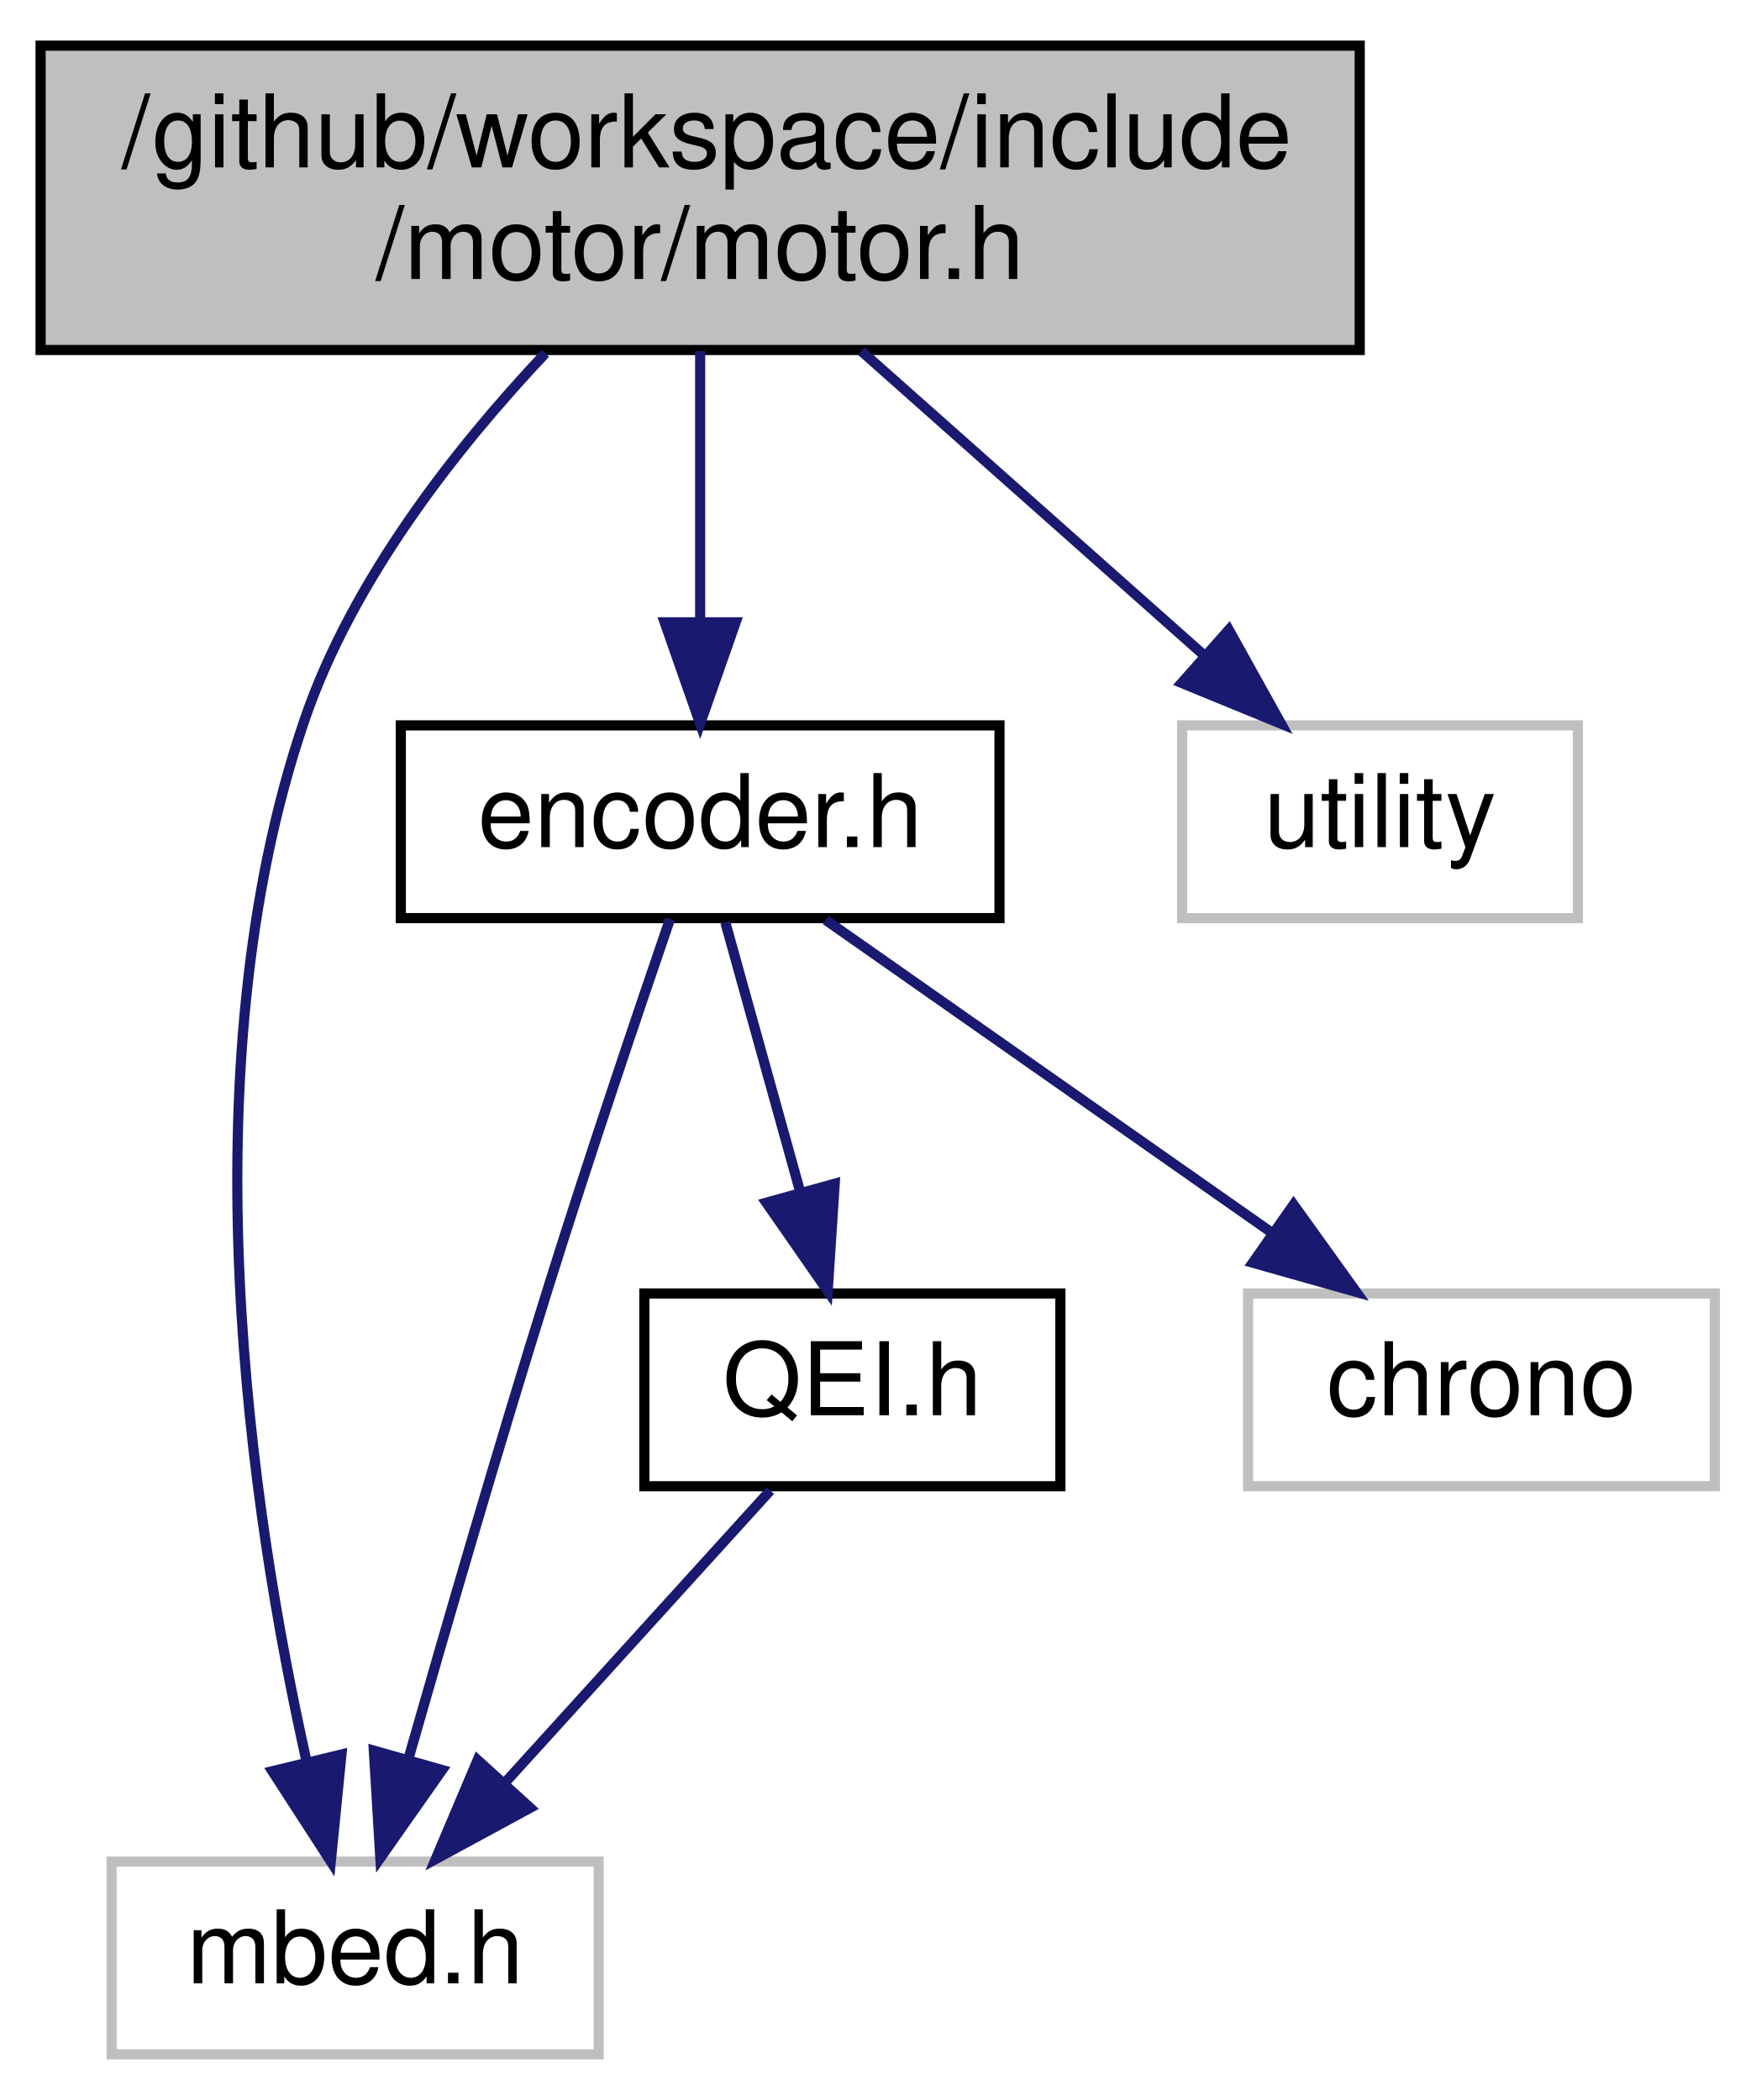
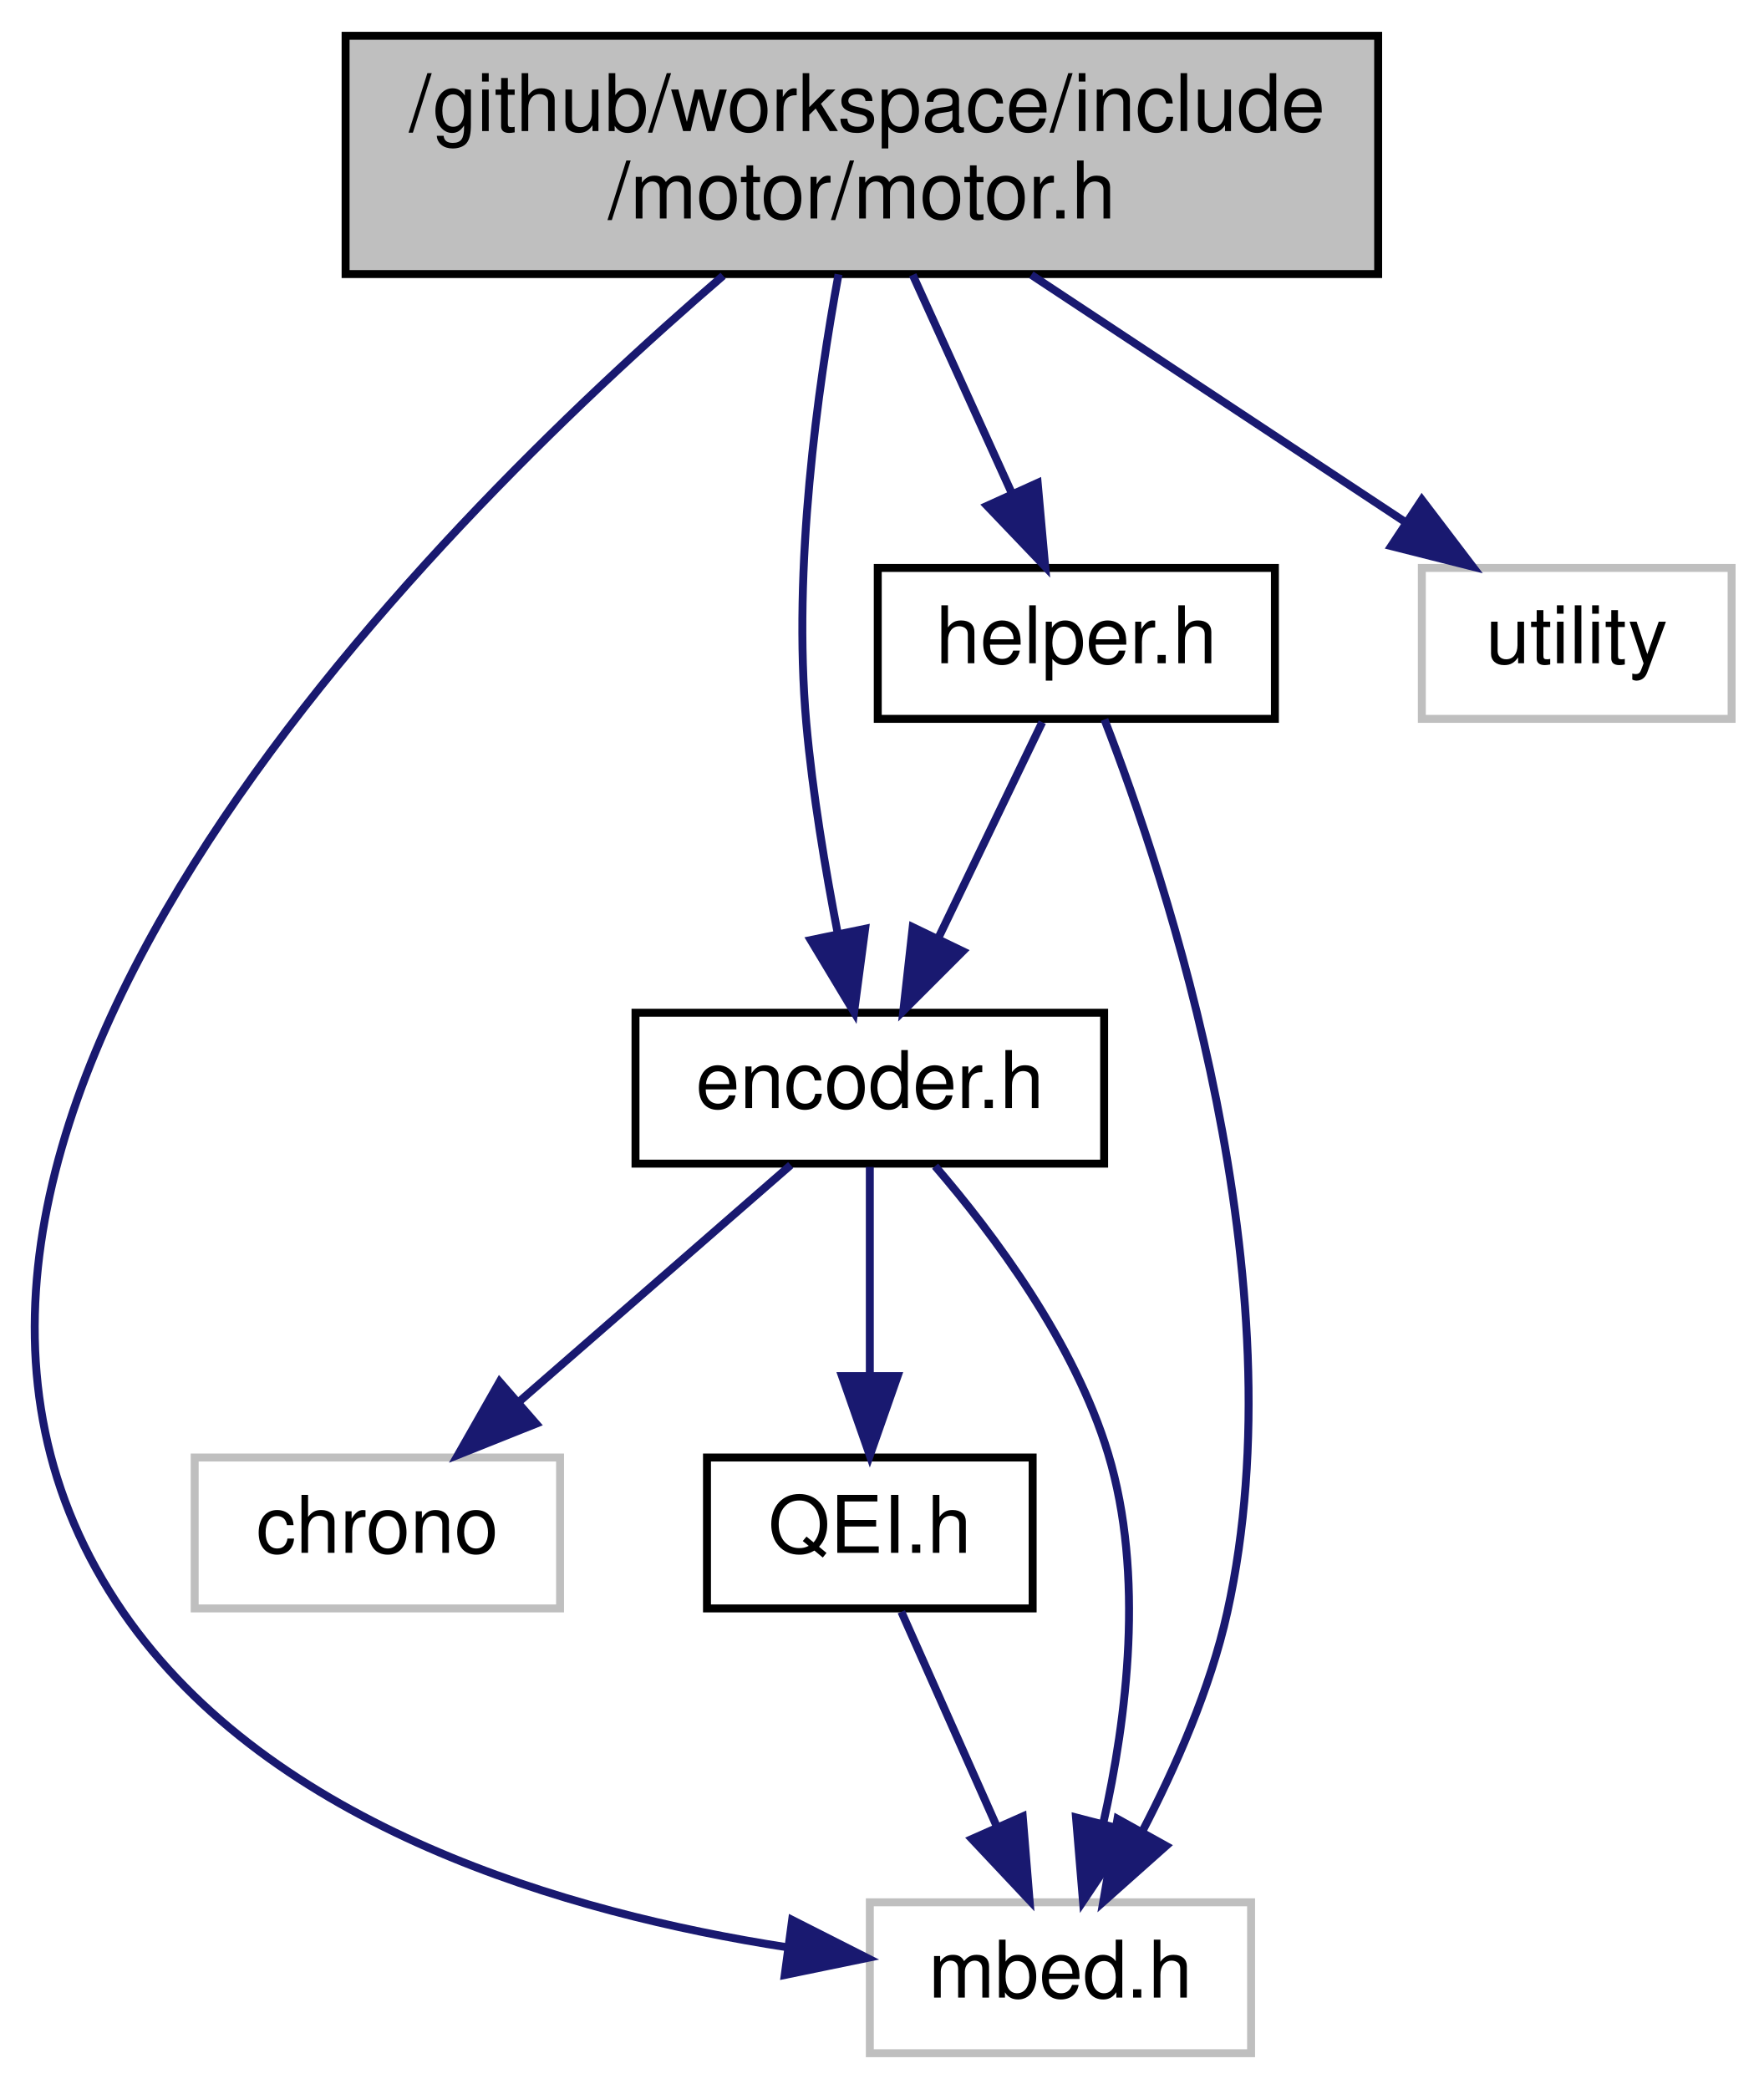
- <svg xmlns="http://www.w3.org/2000/svg" xmlns:xlink="http://www.w3.org/1999/xlink" width="173pt" height="207pt" viewBox="0.00 0.00 173.00 207.00">
-   <g id="graph0" class="graph" transform="scale(1 1) rotate(0) translate(4 203)">
+ <svg xmlns="http://www.w3.org/2000/svg" xmlns:xlink="http://www.w3.org/1999/xlink" width="222pt" height="263pt" viewBox="0.00 0.00 222.01 263.00">
+   <g id="graph0" class="graph" transform="scale(1 1) rotate(0) translate(4 259)">
    <g id="node1" class="node">
      <g id="a_node1">
        <a xlink:title=" ">
-           <polygon fill="#bfbfbf" stroke="black" points="0,-168.5 0,-198.5 130,-198.5 130,-168.5 0,-168.5" />
-           <text text-anchor="start" x="8" y="-186.5" font-family="Helvetica,sans-Serif" font-size="10.00">/github/workspace/include</text>
-           <text text-anchor="middle" x="65" y="-175.5" font-family="Helvetica,sans-Serif" font-size="10.00">/motor/motor.h</text>
+           <polygon fill="#bfbfbf" stroke="black" points="39.51,-224.5 39.51,-254.5 169.51,-254.5 169.51,-224.5 39.51,-224.5" />
+           <text text-anchor="start" x="47.51" y="-242.5" font-family="Helvetica,sans-Serif" font-size="10.00">/github/workspace/include</text>
+           <text text-anchor="middle" x="104.51" y="-231.5" font-family="Helvetica,sans-Serif" font-size="10.00">/motor/motor.h</text>
        </a>
      </g>
    </g>
    <g id="node2" class="node">
      <g id="a_node2">
-         <a xlink:title=" ">
-           <polygon fill="none" stroke="#bfbfbf" points="7,-0.5 7,-19.5 55,-19.5 55,-0.5 7,-0.5" />
-           <text text-anchor="middle" x="31" y="-7.5" font-family="Helvetica,sans-Serif" font-size="10.00">mbed.h</text>
+         <a xlink:href="encoder_8h.html" target="_top" xlink:title=" ">
+           <polygon fill="none" stroke="black" points="76.01,-112.5 76.01,-131.5 135.01,-131.5 135.01,-112.5 76.01,-112.5" />
+           <text text-anchor="middle" x="105.51" y="-119.5" font-family="Helvetica,sans-Serif" font-size="10.00">encoder.h</text>
        </a>
      </g>
    </g>
    <g id="edge1" class="edge">
-       <path fill="none" stroke="midnightblue" d="M49.74,-168.17C40.94,-158.83 30.72,-145.84 26,-132 14.16,-97.3 20.77,-53.73 26.19,-29.47" />
-       <polygon fill="midnightblue" stroke="midnightblue" points="29.65,-30.06 28.6,-19.51 22.84,-28.41 29.65,-30.06" />
+       <path fill="none" stroke="midnightblue" d="M101.57,-224.46C98.95,-210.24 95.78,-187.6 97.51,-168 98.29,-159.2 99.91,-149.54 101.48,-141.43" />
+       <polygon fill="midnightblue" stroke="midnightblue" points="104.92,-142.07 103.53,-131.57 98.07,-140.65 104.92,-142.07" />
+     </g>
+     <g id="node4" class="node">
+       <g id="a_node4">
+         <a xlink:title=" ">
+           <polygon fill="none" stroke="#bfbfbf" points="105.51,-0.5 105.51,-19.5 153.51,-19.5 153.51,-0.5 105.51,-0.5" />
+           <text text-anchor="middle" x="129.51" y="-7.5" font-family="Helvetica,sans-Serif" font-size="10.00">mbed.h</text>
+         </a>
+       </g>
+     </g>
+     <g id="edge9" class="edge">
+       <path fill="none" stroke="midnightblue" d="M87.04,-224.29C50.23,-192.62 -28.73,-114.42 11.51,-56 30.15,-28.94 67.4,-18.14 95.09,-13.84" />
+       <polygon fill="midnightblue" stroke="midnightblue" points="95.73,-17.28 105.18,-12.49 94.8,-10.35 95.73,-17.28" />
+     </g>
+     <g id="node6" class="node">
+       <g id="a_node6">
+         <a xlink:href="helper_8h.html" target="_top" xlink:title=" ">
+           <polygon fill="none" stroke="black" points="106.51,-168.5 106.51,-187.5 156.51,-187.5 156.51,-168.5 106.51,-168.5" />
+           <text text-anchor="middle" x="131.51" y="-175.5" font-family="Helvetica,sans-Serif" font-size="10.00">helper.h</text>
+         </a>
+       </g>
+     </g>
+     <g id="edge6" class="edge">
+       <path fill="none" stroke="midnightblue" d="M110.91,-224.4C114.63,-216.2 119.36,-205.78 123.35,-196.99" />
+       <polygon fill="midnightblue" stroke="midnightblue" points="126.64,-198.21 127.59,-187.66 120.27,-195.32 126.64,-198.21" />
+     </g>
+     <g id="node7" class="node">
+       <g id="a_node7">
+         <a xlink:title=" ">
+           <polygon fill="none" stroke="#bfbfbf" points="175.01,-168.5 175.01,-187.5 214.01,-187.5 214.01,-168.5 175.01,-168.5" />
+           <text text-anchor="middle" x="194.51" y="-175.5" font-family="Helvetica,sans-Serif" font-size="10.00">utility</text>
+         </a>
+       </g>
+     </g>
+     <g id="edge10" class="edge">
+       <path fill="none" stroke="midnightblue" d="M125.84,-224.4C140,-215.04 158.53,-202.79 172.77,-193.38" />
+       <polygon fill="midnightblue" stroke="midnightblue" points="175.01,-196.09 181.42,-187.66 171.15,-190.25 175.01,-196.09" />
    </g>
    <g id="node3" class="node">
      <g id="a_node3">
-         <a xlink:href="encoder_8h.html" target="_top" xlink:title=" ">
-           <polygon fill="none" stroke="black" points="35.5,-112.5 35.5,-131.5 94.5,-131.5 94.5,-112.5 35.5,-112.5" />
-           <text text-anchor="middle" x="65" y="-119.5" font-family="Helvetica,sans-Serif" font-size="10.00">encoder.h</text>
+         <a xlink:href="_q_e_i_8h.html" target="_top" xlink:title=" ">
+           <polygon fill="none" stroke="black" points="85.01,-56.5 85.01,-75.5 126.01,-75.5 126.01,-56.5 85.01,-56.5" />
+           <text text-anchor="middle" x="105.51" y="-63.5" font-family="Helvetica,sans-Serif" font-size="10.00">QEI.h</text>
        </a>
      </g>
    </g>
    <g id="edge2" class="edge">
-       <path fill="none" stroke="midnightblue" d="M65,-168.4C65,-160.47 65,-150.46 65,-141.86" />
-       <polygon fill="midnightblue" stroke="midnightblue" points="68.5,-141.66 65,-131.66 61.5,-141.66 68.5,-141.66" />
-     </g>
-     <g id="node6" class="node">
-       <g id="a_node6">
-         <a xlink:title=" ">
-           <polygon fill="none" stroke="#bfbfbf" points="112.5,-112.5 112.5,-131.5 151.5,-131.5 151.5,-112.5 112.5,-112.5" />
-           <text text-anchor="middle" x="132" y="-119.5" font-family="Helvetica,sans-Serif" font-size="10.00">utility</text>
-         </a>
-       </g>
-     </g>
-     <g id="edge7" class="edge">
-       <path fill="none" stroke="midnightblue" d="M80.88,-168.4C91.02,-159.4 104.16,-147.72 114.59,-138.47" />
-       <polygon fill="midnightblue" stroke="midnightblue" points="117.1,-140.92 122.25,-131.66 112.45,-135.68 117.1,-140.92" />
-     </g>
-     <g id="edge3" class="edge">
-       <path fill="none" stroke="midnightblue" d="M62.03,-112.4C58.93,-103.37 53.98,-88.73 50,-76 45.12,-60.4 39.94,-42.56 36.22,-29.53" />
-       <polygon fill="midnightblue" stroke="midnightblue" points="39.57,-28.53 33.48,-19.86 32.84,-30.44 39.57,-28.53" />
-     </g>
-     <g id="node4" class="node">
-       <g id="a_node4">
-         <a xlink:href="_q_e_i_8h.html" target="_top" xlink:title=" ">
-           <polygon fill="none" stroke="black" points="59.5,-56.5 59.5,-75.5 100.5,-75.5 100.5,-56.5 59.5,-56.5" />
-           <text text-anchor="middle" x="80" y="-63.5" font-family="Helvetica,sans-Serif" font-size="10.00">QEI.h</text>
-         </a>
-       </g>
+       <path fill="none" stroke="midnightblue" d="M105.51,-112.08C105.51,-105.01 105.51,-94.86 105.51,-85.99" />
+       <polygon fill="midnightblue" stroke="midnightblue" points="109.01,-85.75 105.51,-75.75 102.01,-85.75 109.01,-85.75" />
    </g>
    <g id="edge4" class="edge">
-       <path fill="none" stroke="midnightblue" d="M67.48,-112.08C69.49,-104.85 72.39,-94.41 74.89,-85.4" />
-       <polygon fill="midnightblue" stroke="midnightblue" points="78.26,-86.32 77.57,-75.75 71.52,-84.45 78.26,-86.32" />
+       <path fill="none" stroke="midnightblue" d="M113.73,-112.18C121.06,-103.66 131.27,-90.02 135.51,-76 140.13,-60.75 137.87,-42.64 134.89,-29.41" />
+       <polygon fill="midnightblue" stroke="midnightblue" points="138.25,-28.43 132.35,-19.62 131.47,-30.18 138.25,-28.43" />
    </g>
    <g id="node5" class="node">
      <g id="a_node5">
        <a xlink:title=" ">
-           <polygon fill="none" stroke="#bfbfbf" points="119,-56.5 119,-75.5 165,-75.5 165,-56.5 119,-56.5" />
-           <text text-anchor="middle" x="142" y="-63.5" font-family="Helvetica,sans-Serif" font-size="10.00">chrono</text>
+           <polygon fill="none" stroke="#bfbfbf" points="20.51,-56.5 20.51,-75.5 66.51,-75.5 66.51,-56.5 20.51,-56.5" />
+           <text text-anchor="middle" x="43.51" y="-63.5" font-family="Helvetica,sans-Serif" font-size="10.00">chrono</text>
        </a>
      </g>
    </g>
-     <g id="edge6" class="edge">
-       <path fill="none" stroke="midnightblue" d="M77.37,-112.32C89.16,-104.06 107.13,-91.45 121.14,-81.63" />
-       <polygon fill="midnightblue" stroke="midnightblue" points="123.48,-84.26 129.66,-75.65 119.46,-78.53 123.48,-84.26" />
+     <g id="edge5" class="edge">
+       <path fill="none" stroke="midnightblue" d="M95.55,-112.32C86.39,-104.34 72.58,-92.31 61.49,-82.65" />
+       <polygon fill="midnightblue" stroke="midnightblue" points="63.5,-79.76 53.66,-75.83 58.9,-85.04 63.5,-79.76" />
    </g>
-     <g id="edge5" class="edge">
-       <path fill="none" stroke="midnightblue" d="M71.91,-56.08C64.84,-48.3 54.41,-36.8 45.85,-27.37" />
-       <polygon fill="midnightblue" stroke="midnightblue" points="48.25,-24.8 38.94,-19.75 43.07,-29.51 48.25,-24.8" />
+     <g id="edge3" class="edge">
+       <path fill="none" stroke="midnightblue" d="M109.48,-56.08C112.73,-48.77 117.43,-38.18 121.47,-29.1" />
+       <polygon fill="midnightblue" stroke="midnightblue" points="124.76,-30.31 125.62,-19.75 118.36,-27.47 124.76,-30.31" />
+     </g>
+     <g id="edge7" class="edge">
+       <path fill="none" stroke="midnightblue" d="M127.22,-168.08C123.66,-160.69 118.49,-149.95 114.09,-140.81" />
+       <polygon fill="midnightblue" stroke="midnightblue" points="117.22,-139.24 109.73,-131.75 110.91,-142.28 117.22,-139.24" />
+     </g>
+     <g id="edge8" class="edge">
+       <path fill="none" stroke="midnightblue" d="M135.05,-168.42C142.78,-148.52 159.77,-97.73 150.51,-56 148.39,-46.43 144.01,-36.48 139.79,-28.37" />
+       <polygon fill="midnightblue" stroke="midnightblue" points="142.81,-26.6 134.9,-19.56 136.69,-30 142.81,-26.6" />
    </g>
  </g>
</svg>
